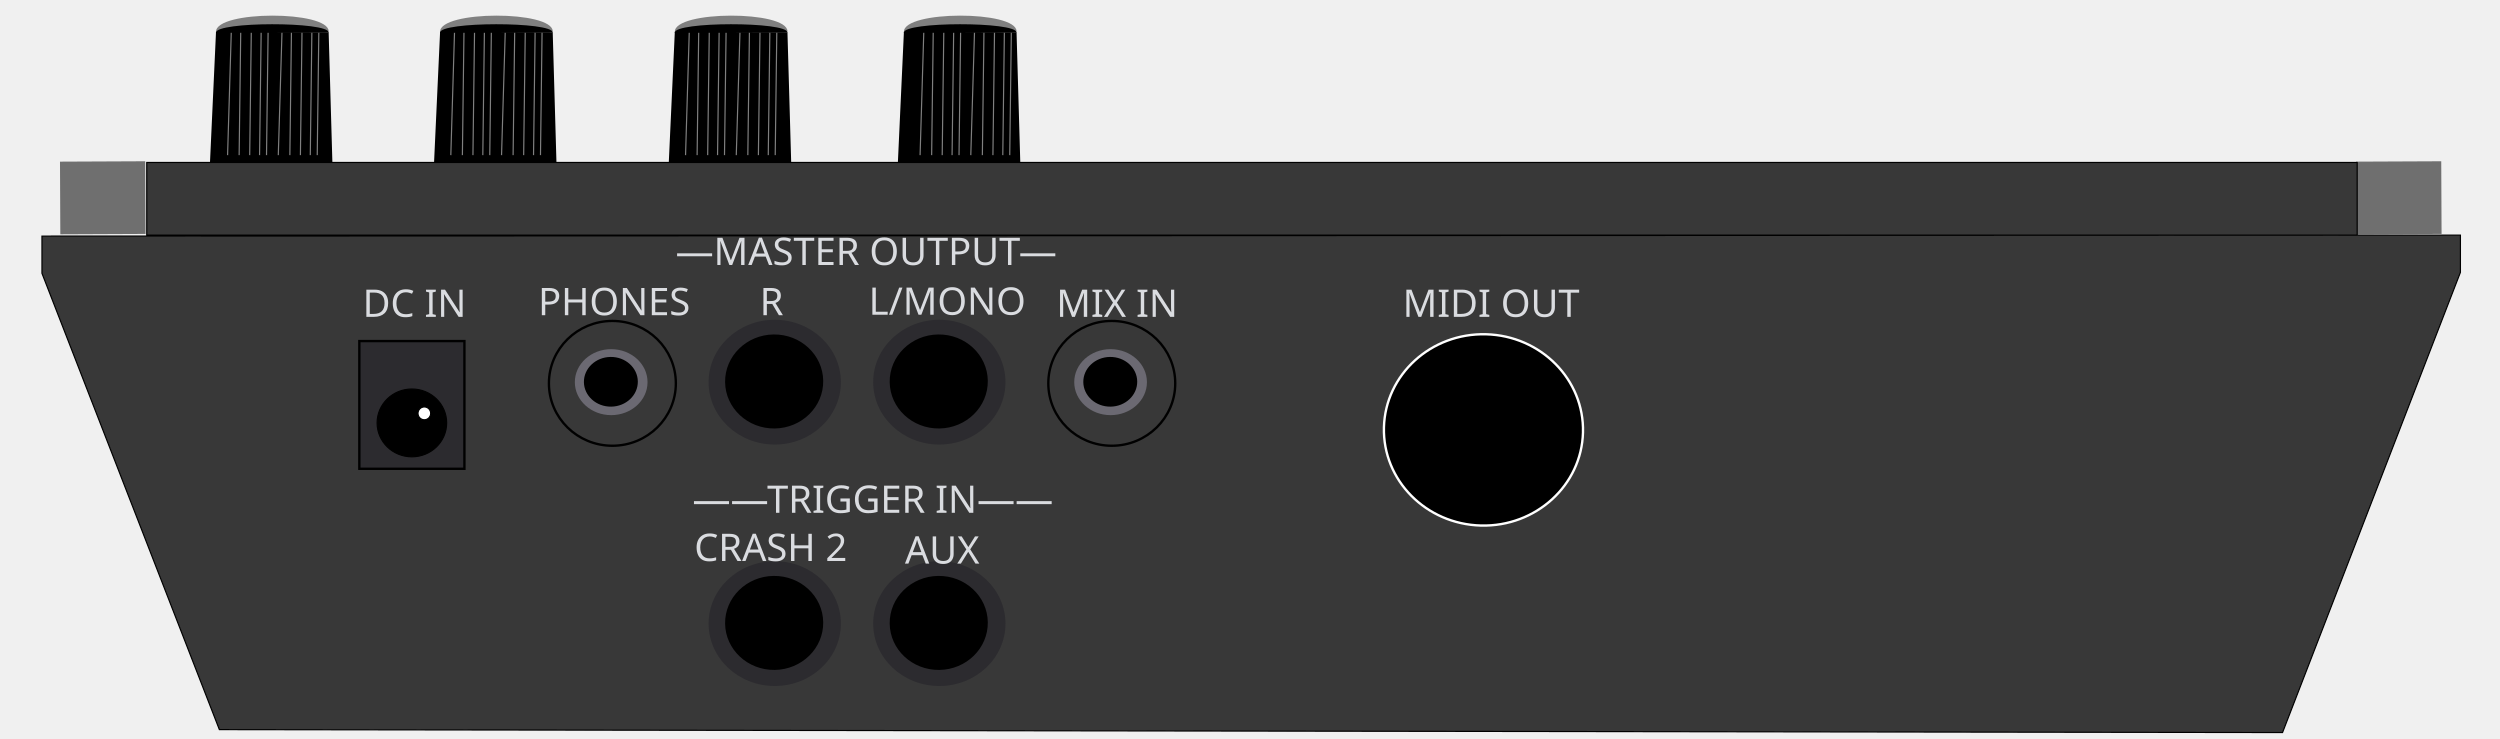
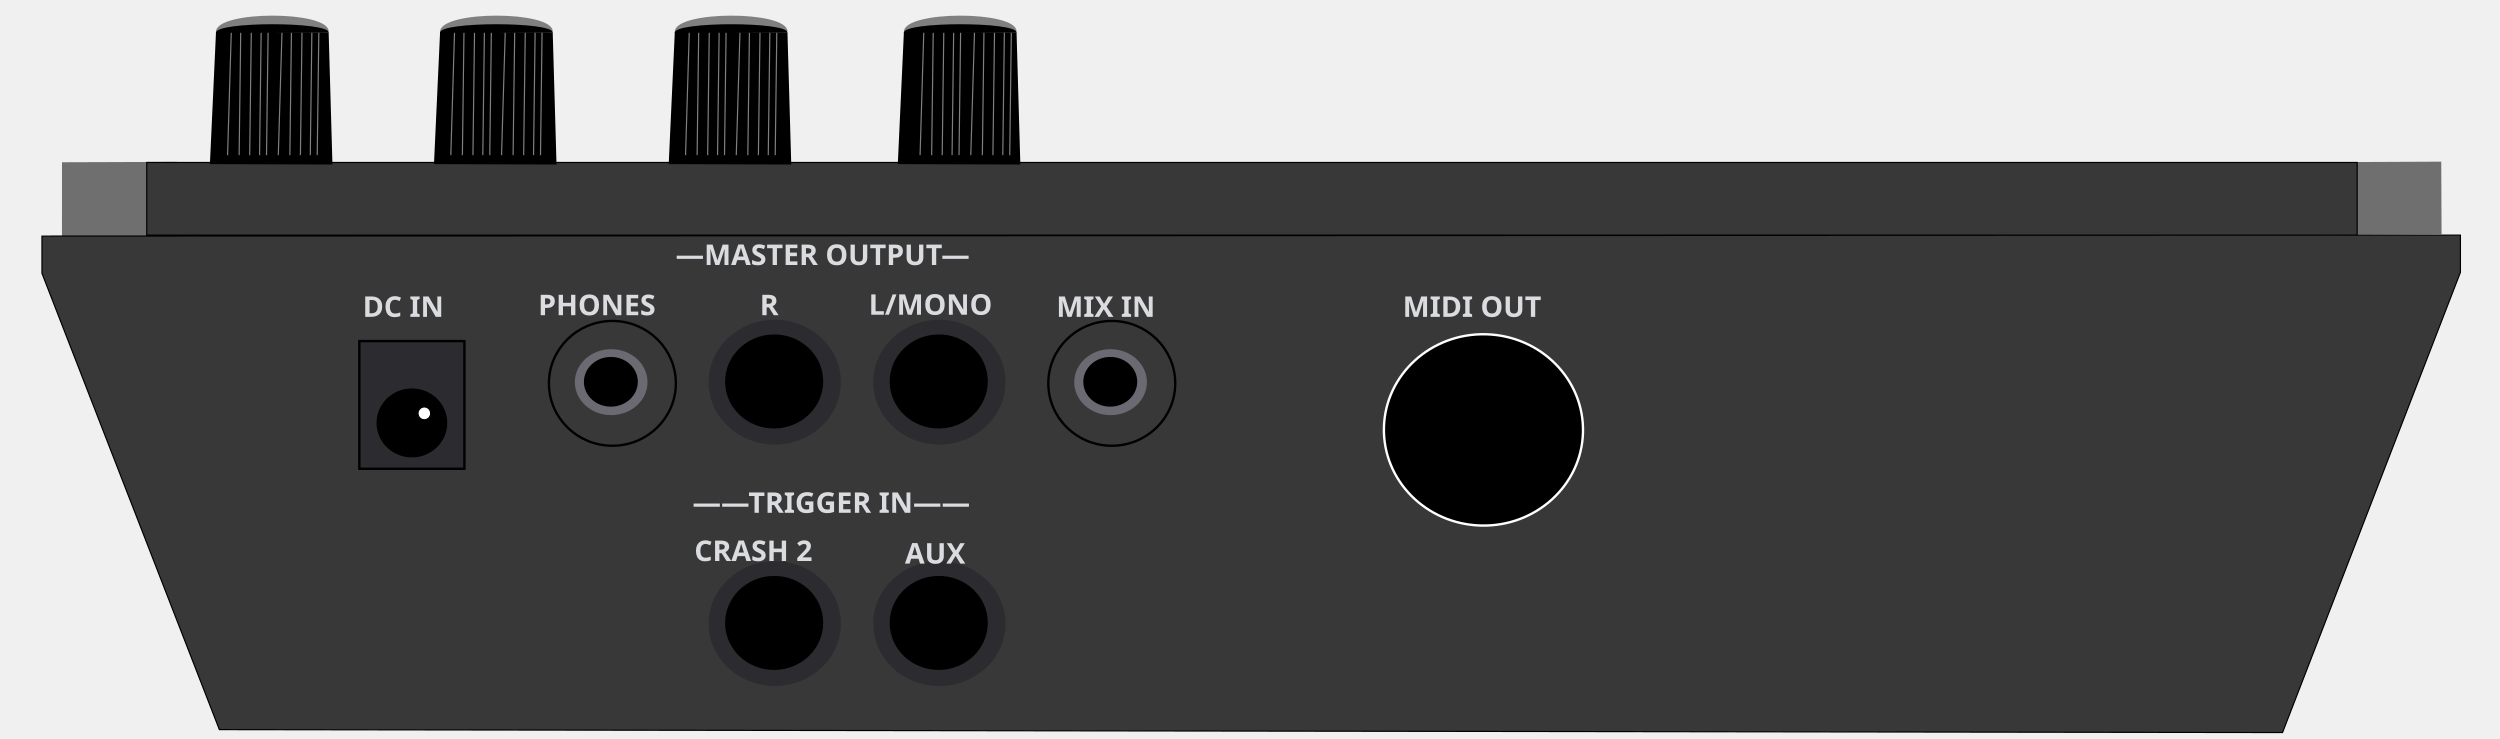
- <svg xmlns="http://www.w3.org/2000/svg" version="1.1" x="0" y="0" width="1050" height="310" viewBox="0, 0, 1050, 310">
-   <g id="Body">
-     <g id="Knob_1">
-       <path d="M90.727,13.347 L88.161,68.93 L139.627,69.096 L138.031,13.544 L90.727,13.347 z" fill="#000000" />
-       <path d="M90.727,13.347 C90.597,4.336 137.916,4.336 138.046,13.149" fill="#808080" />
-       <path d="M90.684,13.74 C90.553,9.002 137.916,9.002 138.046,13.636" fill="#000000" />
-       <g>
-         <path d="M118.427,13.782 L116.882,65.167" fill-opacity="0" stroke="#808080" stroke-width="0.5" />
-         <path d="M122.401,13.782 L121.739,65.167" fill-opacity="0" stroke="#808080" stroke-width="0.5" />
-         <path d="M130.981,13.782 L130.319,65.167" fill-opacity="0" stroke="#808080" stroke-width="0.5" />
-         <path d="M133.9,13.782 L133.238,65.167" fill-opacity="0" stroke="#808080" stroke-width="0.5" />
-         <path d="M126.835,13.782 L126.173,65.167" fill-opacity="0" stroke="#808080" stroke-width="0.5" id="Shape" />
-         <path d="M97.127,13.782 L95.581,65.167" fill-opacity="0" stroke="#808080" stroke-width="0.5" />
-         <path d="M101.1,13.782 L100.438,65.167" fill-opacity="0" stroke="#808080" stroke-width="0.5" />
-         <path d="M109.68,13.782 L109.018,65.167" fill-opacity="0" stroke="#808080" stroke-width="0.5" />
-         <path d="M112.599,13.782 L111.937,65.167" fill-opacity="0" stroke="#808080" stroke-width="0.5" />
-         <path d="M105.535,13.782 L104.872,65.167" fill-opacity="0" stroke="#808080" stroke-width="0.5" />
+ <svg xmlns="http://www.w3.org/2000/svg" version="1.1" x="0" y="0" width="1050" height="310" viewBox="0, 0, 1050, 310" id="svg86">
+   <defs id="defs86" />
+   <g id="Body" style="display:inline">
+     <path d="m 26.036,68.146 48.273,-0.167 -0.011,31.468 -48.273,0.167 z" fill="#6f6f6f" id="path52" style="stroke-width:1.179" />
+     <path d="m 989.521,68.055 35.802,-0.162 0.138,30.521 -35.802,0.162 z" fill="#6f6f6f" id="path53" />
+     <g id="g55" style="display:inline">
+       <path d="m 1033.377,98.75 v 15.628 L 958.663,307.671 92.136,306.437 17.624,114.789 V 99.161 Z M 990.014,68.228 H 61.635 V 98.75 h 928.379 z" fill="#383838" id="path54" style="display:inline" />
+       <path d="m 1033.377,98.75 v 15.628 L 958.663,307.671 92.136,306.437 17.624,114.789 V 99.161 Z M 990.014,68.228 H 61.635 V 98.75 h 928.379 z" fill-opacity="0" stroke="#000000" stroke-width="0.5" id="path55" style="display:inline" />
+     </g>
+     <g id="Knob_1" style="display:inline">
+       <path d="m 90.727,13.347 -2.566,55.583 51.466,0.166 -1.596,-55.552 z" fill="#000000" id="path1" />
+       <path d="m 90.727,13.347 c -0.13,-9.011 47.189,-9.011 47.319,-0.198" fill="#808080" id="path2" />
+       <path d="M 90.684,13.74 C 90.553,9.002 137.916,9.002 138.046,13.636" fill="#000000" id="path3" />
+       <g id="g12">
+         <path d="m 118.427,13.782 -1.545,51.385" fill-opacity="0" stroke="#808080" stroke-width="0.5" id="path4" />
+         <path d="m 122.401,13.782 -0.662,51.385" fill-opacity="0" stroke="#808080" stroke-width="0.5" id="path5" />
+         <path d="m 130.981,13.782 -0.662,51.385" fill-opacity="0" stroke="#808080" stroke-width="0.5" id="path6" />
+         <path d="m 133.9,13.782 -0.662,51.385" fill-opacity="0" stroke="#808080" stroke-width="0.5" id="path7" />
+         <path d="m 126.835,13.782 -0.662,51.385" fill-opacity="0" stroke="#808080" stroke-width="0.5" id="Shape" />
+         <path d="M 97.127,13.782 95.581,65.167" fill-opacity="0" stroke="#808080" stroke-width="0.5" id="path8" />
+         <path d="m 101.1,13.782 -0.662,51.385" fill-opacity="0" stroke="#808080" stroke-width="0.5" id="path9" />
+         <path d="m 109.68,13.782 -0.662,51.385" fill-opacity="0" stroke="#808080" stroke-width="0.5" id="path10" />
+         <path d="m 112.599,13.782 -0.662,51.385" fill-opacity="0" stroke="#808080" stroke-width="0.5" id="path11" />
+         <path d="m 105.535,13.782 -0.663,51.385" fill-opacity="0" stroke="#808080" stroke-width="0.5" id="path12" />
      </g>
    </g>
-     <g id="Knob_2">
-       <path d="M184.838,13.347 L182.272,68.93 L233.737,69.096 L232.141,13.544 L184.838,13.347 z" fill="#000000" />
-       <path d="M184.838,13.347 C184.707,4.336 232.026,4.336 232.157,13.149" fill="#808080" />
-       <path d="M184.795,13.74 C184.664,9.002 232.026,9.002 232.157,13.636" fill="#000000" />
-       <g>
-         <path d="M212.191,13.782 L210.646,65.167" fill-opacity="0" stroke="#808080" stroke-width="0.5" />
-         <path d="M216.165,13.782 L215.503,65.167" fill-opacity="0" stroke="#808080" stroke-width="0.5" />
-         <path d="M224.745,13.782 L224.083,65.167" fill-opacity="0" stroke="#808080" stroke-width="0.5" />
-         <path d="M227.664,13.782 L227.002,65.167" fill-opacity="0" stroke="#808080" stroke-width="0.5" />
-         <path d="M220.599,13.782 L219.937,65.167" fill-opacity="0" stroke="#808080" stroke-width="0.5" />
-         <path d="M190.89,13.782 L189.345,65.167" fill-opacity="0" stroke="#808080" stroke-width="0.5" />
-         <path d="M194.864,13.782 L194.202,65.167" fill-opacity="0" stroke="#808080" stroke-width="0.5" />
-         <path d="M203.444,13.782 L202.782,65.167" fill-opacity="0" stroke="#808080" stroke-width="0.5" id="Shape" />
-         <path d="M206.363,13.782 L205.701,65.167" fill-opacity="0" stroke="#808080" stroke-width="0.5" id="Shape" />
-         <path d="M199.298,13.782 L198.636,65.167" fill-opacity="0" stroke="#808080" stroke-width="0.5" />
+     <g id="Knob_2" style="display:inline">
+       <path d="m 184.838,13.347 -2.566,55.583 51.465,0.166 -1.596,-55.552 z" fill="#000000" id="path13" />
+       <path d="m 184.838,13.347 c -0.131,-9.011 47.188,-9.011 47.319,-0.198" fill="#808080" id="path14" />
+       <path d="m 184.795,13.74 c -0.131,-4.738 47.231,-4.738 47.362,-0.104" fill="#000000" id="path15" />
+       <g id="g25">
+         <path d="m 212.191,13.782 -1.545,51.385" fill-opacity="0" stroke="#808080" stroke-width="0.5" id="path16" />
+         <path d="m 216.165,13.782 -0.662,51.385" fill-opacity="0" stroke="#808080" stroke-width="0.5" id="path17" />
+         <path d="m 224.745,13.782 -0.662,51.385" fill-opacity="0" stroke="#808080" stroke-width="0.5" id="path18" />
+         <path d="m 227.664,13.782 -0.662,51.385" fill-opacity="0" stroke="#808080" stroke-width="0.5" id="path19" />
+         <path d="m 220.599,13.782 -0.662,51.385" fill-opacity="0" stroke="#808080" stroke-width="0.5" id="path20" />
+         <path d="m 190.89,13.782 -1.545,51.385" fill-opacity="0" stroke="#808080" stroke-width="0.5" id="path21" />
+         <path d="m 194.864,13.782 -0.662,51.385" fill-opacity="0" stroke="#808080" stroke-width="0.5" id="path22" />
+         <path d="m 203.444,13.782 -0.662,51.385" fill-opacity="0" stroke="#808080" stroke-width="0.5" id="path23" />
+         <path d="m 206.363,13.782 -0.662,51.385" fill-opacity="0" stroke="#808080" stroke-width="0.5" id="path24" />
+         <path d="m 199.298,13.782 -0.662,51.385" fill-opacity="0" stroke="#808080" stroke-width="0.5" id="path25" />
      </g>
    </g>
-     <g id="Knob_3">
-       <path d="M283.425,13.347 L280.859,68.93 L332.325,69.096 L330.728,13.544 L283.425,13.347 z" fill="#000000" />
-       <path d="M283.425,13.347 C283.295,4.336 330.614,4.336 330.744,13.149" fill="#808080" />
-       <path d="M283.382,13.74 C283.251,9.002 330.613,9.002 330.744,13.636" fill="#000000" />
-       <g>
-         <path d="M310.779,13.782 L309.233,65.167" fill-opacity="0" stroke="#808080" stroke-width="0.5" />
-         <path d="M314.752,13.782 L314.09,65.167" fill-opacity="0" stroke="#808080" stroke-width="0.5" />
-         <path d="M323.333,13.782 L322.67,65.167" fill-opacity="0" stroke="#808080" stroke-width="0.5" />
-         <path d="M326.251,13.782 L325.589,65.167" fill-opacity="0" stroke="#808080" stroke-width="0.5" />
-         <path d="M319.187,13.782 L318.524,65.167" fill-opacity="0" stroke="#808080" stroke-width="0.5" />
-         <path d="M297.886,13.782 L297.224,65.167" fill-opacity="0" stroke="#808080" stroke-width="0.5" />
-         <path d="M304.95,13.782 L304.288,65.167" fill-opacity="0" stroke="#808080" stroke-width="0.5" />
-         <path d="M302.032,13.782 L301.369,65.167" fill-opacity="0" stroke="#808080" stroke-width="0.5" />
-         <path d="M293.452,13.782 L292.789,65.167" fill-opacity="0" stroke="#808080" stroke-width="0.5" />
-         <path d="M289.478,13.782 L287.932,65.167" fill-opacity="0" stroke="#808080" stroke-width="0.5" />
+     <g id="Knob_3" style="display:inline">
+       <path d="m 283.425,13.347 -2.566,55.583 51.466,0.166 -1.597,-55.552 z" fill="#000000" id="path26" />
+       <path d="m 283.425,13.347 c -0.13,-9.011 47.189,-9.011 47.319,-0.198" fill="#808080" id="path27" />
+       <path d="m 283.382,13.74 c -0.131,-4.738 47.231,-4.738 47.362,-0.104" fill="#000000" id="path28" />
+       <g id="g38">
+         <path d="m 310.779,13.782 -1.546,51.385" fill-opacity="0" stroke="#808080" stroke-width="0.5" id="path29" />
+         <path d="M 314.752,13.782 314.09,65.167" fill-opacity="0" stroke="#808080" stroke-width="0.5" id="path30" />
+         <path d="M 323.333,13.782 322.67,65.167" fill-opacity="0" stroke="#808080" stroke-width="0.5" id="path31" />
+         <path d="m 326.251,13.782 -0.662,51.385" fill-opacity="0" stroke="#808080" stroke-width="0.5" id="path32" />
+         <path d="m 319.187,13.782 -0.663,51.385" fill-opacity="0" stroke="#808080" stroke-width="0.5" id="path33" />
+         <path d="m 297.886,13.782 -0.662,51.385" fill-opacity="0" stroke="#808080" stroke-width="0.5" id="path34" />
+         <path d="m 304.95,13.782 -0.662,51.385" fill-opacity="0" stroke="#808080" stroke-width="0.5" id="path35" />
+         <path d="m 302.032,13.782 -0.663,51.385" fill-opacity="0" stroke="#808080" stroke-width="0.5" id="path36" />
+         <path d="m 293.452,13.782 -0.663,51.385" fill-opacity="0" stroke="#808080" stroke-width="0.5" id="path37" />
+         <path d="m 289.478,13.782 -1.546,51.385" fill-opacity="0" stroke="#808080" stroke-width="0.5" id="path38" />
      </g>
    </g>
-     <g id="Knob_4">
-       <path d="M379.644,13.347 L377.078,68.93 L428.544,69.096 L426.947,13.544 L379.644,13.347 z" fill="#000000" />
-       <path d="M379.644,13.347 C379.514,4.336 426.833,4.336 426.963,13.149" fill="#808080" />
-       <path d="M379.601,13.74 C379.47,9.002 426.833,9.002 426.963,13.636" fill="#000000" />
-       <g>
-         <path d="M409.28,13.782 L407.735,65.167" fill-opacity="0" stroke="#808080" stroke-width="0.5" />
-         <path d="M413.254,13.782 L412.591,65.167" fill-opacity="0" stroke="#808080" stroke-width="0.5" />
-         <path d="M421.834,13.782 L421.172,65.167" fill-opacity="0" stroke="#808080" stroke-width="0.5" />
-         <path d="M424.753,13.782 L424.09,65.167" fill-opacity="0" stroke="#808080" stroke-width="0.5" />
-         <path d="M417.688,13.782 L417.026,65.167" fill-opacity="0" stroke="#808080" stroke-width="0.5" />
-         <path d="M387.979,13.782 L386.434,65.167" fill-opacity="0" stroke="#808080" stroke-width="0.5" />
-         <path d="M391.953,13.782 L391.291,65.167" fill-opacity="0" stroke="#808080" stroke-width="0.5" />
-         <path d="M400.533,13.782 L399.871,65.167" fill-opacity="0" stroke="#808080" stroke-width="0.5" />
-         <path d="M403.452,13.782 L402.789,65.167" fill-opacity="0" stroke="#808080" stroke-width="0.5" />
-         <path d="M396.387,13.782 L395.725,65.167" fill-opacity="0" stroke="#808080" stroke-width="0.5" />
+     <g id="Knob_4" style="display:inline">
+       <path d="m 379.644,13.347 -2.566,55.583 51.466,0.166 -1.597,-55.552 z" fill="#000000" id="path39" />
+       <path d="m 379.644,13.347 c -0.13,-9.011 47.189,-9.011 47.319,-0.198" fill="#808080" id="path40" />
+       <path d="M 379.601,13.74 C 379.47,9.002 426.833,9.002 426.963,13.636" fill="#000000" id="path41" />
+       <g id="g51">
+         <path d="m 409.28,13.782 -1.545,51.385" fill-opacity="0" stroke="#808080" stroke-width="0.5" id="path42" />
+         <path d="m 413.254,13.782 -0.663,51.385" fill-opacity="0" stroke="#808080" stroke-width="0.5" id="path43" />
+         <path d="m 421.834,13.782 -0.662,51.385" fill-opacity="0" stroke="#808080" stroke-width="0.5" id="path44" />
+         <path d="M 424.753,13.782 424.09,65.167" fill-opacity="0" stroke="#808080" stroke-width="0.5" id="path45" />
+         <path d="m 417.688,13.782 -0.662,51.385" fill-opacity="0" stroke="#808080" stroke-width="0.5" id="path46" />
+         <path d="m 387.979,13.782 -1.545,51.385" fill-opacity="0" stroke="#808080" stroke-width="0.5" id="path47" />
+         <path d="m 391.953,13.782 -0.662,51.385" fill-opacity="0" stroke="#808080" stroke-width="0.5" id="path48" />
+         <path d="m 400.533,13.782 -0.662,51.385" fill-opacity="0" stroke="#808080" stroke-width="0.5" id="path49" />
+         <path d="m 403.452,13.782 -0.663,51.385" fill-opacity="0" stroke="#808080" stroke-width="0.5" id="path50" />
+         <path d="m 396.387,13.782 -0.662,51.385" fill-opacity="0" stroke="#808080" stroke-width="0.5" id="path51" />
      </g>
    </g>
-     <g id="Body">
-       <path d="M25.195,67.891 L60.997,67.729 L61.135,98.25 L25.333,98.412 z" fill="#6F6F6F" />
-       <path d="M989.521,67.89 L1025.323,67.728 L1025.461,98.249 L989.659,98.411 z" fill="#6F6F6F" id="Shape" />
-       <g id="Shape">
-         <path d="M1033.377,98.75 L1033.377,114.378 L958.663,307.671 L92.136,306.437 L17.624,114.789 L17.624,99.161 L1033.377,98.75 z M990.014,68.228 L61.635,68.228 L61.635,98.75 L990.014,98.75 L990.014,68.228 z" fill="#383838" />
-         <path d="M1033.377,98.75 L1033.377,114.378 L958.663,307.671 L92.136,306.437 L17.624,114.789 L17.624,99.161 L1033.377,98.75 z M990.014,68.228 L61.635,68.228 L61.635,98.75 L990.014,98.75 L990.014,68.228 z" fill-opacity="0" stroke="#000000" stroke-width="0.5" />
-       </g>
-     </g>
+   </g>
+   <g id="g77" style="display:inline">
    <g id="Midi">
      <g id="Out">
-         <path d="M622.008,220.73 C598.922,220.147 580.675,201.69 581.252,179.506 C581.83,157.321 601.013,139.81 624.099,140.393 C647.185,140.976 665.432,159.433 664.855,181.617 C664.278,203.801 645.094,221.313 622.008,220.73 z" fill="#000000" />
-         <path d="M622.008,220.73 C598.922,220.147 580.675,201.69 581.252,179.506 C581.83,157.321 601.013,139.81 624.099,140.393 C647.185,140.976 665.432,159.433 664.855,181.617 C664.278,203.801 645.094,221.313 622.008,220.73 z" fill-opacity="0" stroke="#FFFFFF" stroke-width="1" />
+         <path d="m 622.008,220.73 c -23.086,-0.583 -41.333,-19.04 -40.756,-41.224 0.578,-22.185 19.761,-39.696 42.847,-39.113 23.086,0.583 41.333,19.04 40.756,41.224 -0.577,22.184 -19.761,39.696 -42.847,39.113 z" fill="#000000" id="path56" />
+         <path d="m 622.008,220.73 c -23.086,-0.583 -41.333,-19.04 -40.756,-41.224 0.578,-22.185 19.761,-39.696 42.847,-39.113 23.086,0.583 41.333,19.04 40.756,41.224 -0.577,22.184 -19.761,39.696 -42.847,39.113 z" fill-opacity="0" stroke="#ffffff" stroke-width="1" id="path57" />
      </g>
    </g>
    <g id="Master_Out">
      <g id="R">
-         <path d="M325.39,186.713 C310.046,186.713 297.607,174.979 297.607,160.505 C297.607,146.03 310.046,134.297 325.39,134.297 C340.735,134.297 353.174,146.03 353.174,160.505 C353.174,174.979 340.735,186.713 325.39,186.713 z" fill="#2C2B2F" />
-         <path d="M325.395,179.961 C314.016,180.116 304.679,171.404 304.541,160.5 C304.403,149.597 313.515,140.631 324.895,140.476 C336.274,140.32 345.611,149.033 345.749,159.936 C345.887,170.84 336.774,179.805 325.395,179.961 z" fill="#000000" />
+         <path d="m 325.39,186.713 c -15.344,0 -27.783,-11.734 -27.783,-26.208 0,-14.475 12.439,-26.208 27.783,-26.208 15.345,0 27.784,11.733 27.784,26.208 0,14.474 -12.439,26.208 -27.784,26.208 z" fill="#2c2b2f" id="path58" />
+         <path d="m 325.395,179.961 c -11.379,0.155 -20.716,-8.557 -20.854,-19.461 -0.138,-10.903 8.974,-19.869 20.354,-20.024 11.379,-0.156 20.716,8.557 20.854,19.46 0.138,10.904 -8.975,19.869 -20.354,20.025 z" fill="#000000" id="path59" />
      </g>
      <g id="L/Mono">
-         <path d="M394.517,186.713 C379.173,186.713 366.734,174.979 366.734,160.505 C366.734,146.03 379.173,134.297 394.517,134.297 C409.862,134.297 422.301,146.03 422.301,160.505 C422.301,174.979 409.862,186.713 394.517,186.713 z" fill="#2C2B2F" />
-         <path d="M394.522,179.961 C383.143,180.116 373.806,171.404 373.668,160.5 C373.53,149.597 382.643,140.631 394.022,140.476 C405.401,140.32 414.738,149.033 414.876,159.936 C415.015,170.84 405.902,179.805 394.522,179.961 z" fill="#000000" />
+         <path d="m 394.517,186.713 c -15.344,0 -27.783,-11.734 -27.783,-26.208 0,-14.475 12.439,-26.208 27.783,-26.208 15.345,0 27.784,11.733 27.784,26.208 0,14.474 -12.439,26.208 -27.784,26.208 z" fill="#2c2b2f" id="path60" />
+         <path d="m 394.522,179.961 c -11.379,0.155 -20.716,-8.557 -20.854,-19.461 -0.138,-10.903 8.975,-19.869 20.354,-20.024 11.379,-0.156 20.716,8.557 20.854,19.46 0.139,10.904 -8.974,19.869 -20.354,20.025 z" fill="#000000" id="path61" />
      </g>
    </g>
    <g id="Mix_In">
-       <path d="M466.445,174.36 C458.013,174.36 451.178,168.157 451.178,160.505 C451.178,152.852 458.013,146.649 466.445,146.649 C474.877,146.649 481.712,152.852 481.712,160.505 C481.712,168.157 474.877,174.36 466.445,174.36 z" fill="#6B6972" />
-       <path d="M466.448,170.791 C460.195,170.873 455.064,166.267 454.988,160.502 C454.912,154.738 459.92,149.998 466.173,149.916 C472.426,149.833 477.556,154.44 477.632,160.204 C477.708,165.968 472.701,170.708 466.448,170.791 z" fill="#000000" id="Shape" />
-       <path d="M466.945,187.213 C452.223,187.213 440.289,175.479 440.289,161.005 C440.289,146.53 452.223,134.797 466.945,134.797 C481.667,134.797 493.601,146.53 493.601,161.005 C493.601,175.479 481.667,187.213 466.945,187.213 z" fill-opacity="0" stroke="#000000" stroke-width="1" />
+       <path d="m 466.445,174.36 c -8.432,0 -15.267,-6.203 -15.267,-13.855 0,-7.653 6.835,-13.856 15.267,-13.856 8.432,0 15.267,6.203 15.267,13.856 0,7.652 -6.835,13.855 -15.267,13.855 z" fill="#6b6972" id="path62" />
+       <path d="m 466.448,170.791 c -6.253,0.082 -11.384,-4.524 -11.46,-10.289 -0.076,-5.764 4.932,-10.504 11.185,-10.586 6.253,-0.083 11.383,4.524 11.459,10.288 0.076,5.764 -4.931,10.504 -11.184,10.587 z" fill="#000000" id="path63" />
+       <path d="m 466.945,187.213 c -14.722,0 -26.656,-11.734 -26.656,-26.208 0,-14.475 11.934,-26.208 26.656,-26.208 14.722,0 26.656,11.733 26.656,26.208 0,14.474 -11.934,26.208 -26.656,26.208 z" fill-opacity="0" stroke="#000000" stroke-width="1" id="path64" />
    </g>
    <g id="DC">
      <g id="DC_IN">
-         <path d="M150.925,143.25 L195.058,143.25 L195.058,196.889 L150.925,196.889 z" fill="#2C2B2F" />
-         <path d="M150.925,143.25 L195.058,143.25 L195.058,196.889 L150.925,196.889 z" fill-opacity="0" stroke="#000000" stroke-width="1" />
+         <path d="m 150.925,143.25 h 44.133 v 53.639 h -44.133 z" fill="#2c2b2f" id="path65" />
+         <path d="m 150.925,143.25 h 44.133 v 53.639 h -44.133 z" fill-opacity="0" stroke="#000000" stroke-width="1" id="path66" />
      </g>
-       <g>
-         <path d="M172.991,191.857 C164.926,191.857 158.388,185.484 158.388,177.623 C158.388,169.762 164.926,163.389 172.991,163.389 C181.057,163.389 187.595,169.762 187.595,177.623 C187.595,185.484 181.057,191.857 172.991,191.857 z" fill="#000000" />
-         <path d="M172.991,191.857 C164.926,191.857 158.388,185.484 158.388,177.623 C158.388,169.762 164.926,163.389 172.991,163.389 C181.057,163.389 187.595,169.762 187.595,177.623 C187.595,185.484 181.057,191.857 172.991,191.857 z" fill-opacity="0" stroke="#000000" stroke-width="0.5" />
+       <g id="g68">
+         <path d="m 172.991,191.857 c -8.065,0 -14.603,-6.373 -14.603,-14.234 0,-7.861 6.538,-14.234 14.603,-14.234 8.066,0 14.604,6.373 14.604,14.234 0,7.861 -6.538,14.234 -14.604,14.234 z" fill="#000000" id="path67" />
+         <path d="m 172.991,191.857 c -8.065,0 -14.603,-6.373 -14.603,-14.234 0,-7.861 6.538,-14.234 14.603,-14.234 8.066,0 14.604,6.373 14.604,14.234 0,7.861 -6.538,14.234 -14.604,14.234 z" fill-opacity="0" stroke="#000000" stroke-width="0.5" id="path68" />
      </g>
-       <g>
-         <path d="M178.221,176.311 C176.747,176.311 175.552,175.102 175.552,173.609 C175.552,172.117 176.747,170.908 178.221,170.908 C179.694,170.908 180.889,172.117 180.889,173.609 C180.889,175.102 179.694,176.311 178.221,176.311 z" fill="#FFFFFF" />
-         <path d="M178.221,176.311 C176.747,176.311 175.552,175.102 175.552,173.609 C175.552,172.117 176.747,170.908 178.221,170.908 C179.694,170.908 180.889,172.117 180.889,173.609 C180.889,175.102 179.694,176.311 178.221,176.311 z" fill-opacity="0" stroke="#000000" stroke-width="0.5" />
+       <g id="g70">
+         <path d="m 178.221,176.311 c -1.474,0 -2.669,-1.209 -2.669,-2.702 0,-1.492 1.195,-2.701 2.669,-2.701 1.473,0 2.668,1.209 2.668,2.701 0,1.493 -1.195,2.702 -2.668,2.702 z" fill="#ffffff" id="path69" />
+         <path d="m 178.221,176.311 c -1.474,0 -2.669,-1.209 -2.669,-2.702 0,-1.492 1.195,-2.701 2.669,-2.701 1.473,0 2.668,1.209 2.668,2.701 0,1.493 -1.195,2.702 -2.668,2.702 z" fill-opacity="0" stroke="#000000" stroke-width="0.5" id="path70" />
      </g>
    </g>
    <g id="Trigger_In">
      <g id="Crash_2">
-         <path d="M325.39,288.123 C310.046,288.123 297.607,276.389 297.607,261.915 C297.607,247.441 310.046,235.707 325.39,235.707 C340.735,235.707 353.174,247.441 353.174,261.915 C353.174,276.389 340.735,288.123 325.39,288.123 z" fill="#2C2B2F" />
-         <path d="M325.395,281.371 C314.016,281.527 304.679,272.814 304.541,261.911 C304.403,251.007 313.515,242.042 324.895,241.886 C336.274,241.73 345.611,250.443 345.749,261.346 C345.887,272.25 336.774,281.215 325.395,281.371 z" fill="#000000" />
+         <path d="m 325.39,288.123 c -15.344,0 -27.783,-11.734 -27.783,-26.208 0,-14.474 12.439,-26.208 27.783,-26.208 15.345,0 27.784,11.734 27.784,26.208 0,14.474 -12.439,26.208 -27.784,26.208 z" fill="#2c2b2f" id="path71" />
+         <path d="m 325.395,281.371 c -11.379,0.156 -20.716,-8.557 -20.854,-19.46 -0.138,-10.904 8.974,-19.869 20.354,-20.025 11.379,-0.156 20.716,8.557 20.854,19.46 0.138,10.904 -8.975,19.869 -20.354,20.025 z" fill="#000000" id="path72" />
      </g>
      <g id="Aux">
-         <path d="M394.517,288.123 C379.173,288.123 366.734,276.389 366.734,261.915 C366.734,247.441 379.173,235.707 394.517,235.707 C409.862,235.707 422.301,247.441 422.301,261.915 C422.301,276.389 409.862,288.123 394.517,288.123 z" fill="#2C2B2F" />
-         <path d="M394.522,281.371 C383.143,281.527 373.806,272.814 373.668,261.911 C373.53,251.007 382.643,242.042 394.022,241.886 C405.401,241.73 414.738,250.443 414.876,261.346 C415.015,272.25 405.902,281.215 394.522,281.371 z" fill="#000000" />
+         <path d="m 394.517,288.123 c -15.344,0 -27.783,-11.734 -27.783,-26.208 0,-14.474 12.439,-26.208 27.783,-26.208 15.345,0 27.784,11.734 27.784,26.208 0,14.474 -12.439,26.208 -27.784,26.208 z" fill="#2c2b2f" id="path73" />
+         <path d="m 394.522,281.371 c -11.379,0.156 -20.716,-8.557 -20.854,-19.46 -0.138,-10.904 8.975,-19.869 20.354,-20.025 11.379,-0.156 20.716,8.557 20.854,19.46 0.139,10.904 -8.974,19.869 -20.354,20.025 z" fill="#000000" id="path74" />
      </g>
    </g>
    <g id="Phones">
-       <path d="M257.2,187.213 C242.478,187.213 230.544,175.479 230.544,161.005 C230.544,146.53 242.478,134.797 257.2,134.797 C271.922,134.797 283.856,146.53 283.856,161.005 C283.856,175.479 271.922,187.213 257.2,187.213 z" fill-opacity="0" stroke="#000000" stroke-width="1" />
-       <path d="M256.7,174.36 C248.268,174.36 241.433,168.157 241.433,160.505 C241.433,152.852 248.268,146.649 256.7,146.649 C265.132,146.649 271.967,152.852 271.967,160.505 C271.967,168.157 265.132,174.36 256.7,174.36 z" fill="#6B6972" />
-       <path d="M256.703,170.791 C250.45,170.873 245.319,166.267 245.243,160.502 C245.167,154.738 250.175,149.998 256.428,149.916 C262.681,149.833 267.811,154.44 267.887,160.204 C267.963,165.968 262.956,170.708 256.703,170.791 z" fill="#000000" />
+       <path d="m 257.2,187.213 c -14.722,0 -26.656,-11.734 -26.656,-26.208 0,-14.475 11.934,-26.208 26.656,-26.208 14.722,0 26.656,11.733 26.656,26.208 0,14.474 -11.934,26.208 -26.656,26.208 z" fill-opacity="0" stroke="#000000" stroke-width="1" id="path75" />
+       <path d="m 256.7,174.36 c -8.432,0 -15.267,-6.203 -15.267,-13.855 0,-7.653 6.835,-13.856 15.267,-13.856 8.432,0 15.267,6.203 15.267,13.856 0,7.652 -6.835,13.855 -15.267,13.855 z" fill="#6b6972" id="path76" />
+       <path d="m 256.703,170.791 c -6.253,0.082 -11.384,-4.524 -11.46,-10.289 -0.076,-5.764 4.932,-10.504 11.185,-10.586 6.253,-0.083 11.383,4.524 11.459,10.288 0.076,5.764 -4.931,10.504 -11.184,10.587 z" fill="#000000" id="path77" />
    </g>
  </g>
-   <g id="Labels">
-     <g id="MIDI">
-       <text transform="matrix(1, 0, 0, 1, 622.554, 138.149)" id="____MIDI____">
-         <tspan x="-33.418" y="-5.072" font-family="GranthaSangamMN-Bold" font-size="16" fill="#DADCE0">MIDI OUT</tspan>
-       </text>
-     </g>
-     <g id="DC_IN">
-       <text transform="matrix(1, 0, 0, 1, 172.491, 130.788)">
-         <tspan x="-20.168" y="2.289" font-family="GranthaSangamMN-Bold" font-size="16" fill="#DADCE0">DC IN</tspan>
-       </text>
-     </g>
-     <text transform="matrix(1, 0, 0, 1, 359.954, 113.297)" id="MASTER_OUTPUT">
-       <tspan x="-76.219" y="-2" font-family="GranthaSangamMN-Bold" font-size="16" fill="#DADCE0">—MASTER OUTPUT—</tspan>
+   <g id="Labels" style="display:inline">
+     <text transform="translate(622.554,138.149)" id="____MIDI____" style="display:inline;-inkscape-font-specification:'GranthaSangamMN-Bold, Bold';font-family:GranthaSangamMN-Bold;font-weight:bold;font-style:normal;font-stretch:normal;font-variant:normal;font-size:12px;font-variant-ligatures:normal;font-variant-caps:normal;font-variant-numeric:normal;font-variant-east-asian:normal">
+       <tspan x="-33.418" y="-5.072" font-family="GranthaSangamMN-Bold" font-size="16px" fill="#dadce0" id="tspan77" style="-inkscape-font-specification:'GranthaSangamMN-Bold, Bold';font-family:GranthaSangamMN-Bold;font-weight:bold;font-style:normal;font-stretch:normal;font-variant:normal;font-size:12px;font-variant-ligatures:normal;font-variant-caps:normal;font-variant-numeric:normal;font-variant-east-asian:normal">MIDI OUT</tspan>
    </text>
-     <text transform="matrix(1, 0, 0, 1, 359.532, 213.889)">
-       <tspan x="-68.707" y="1.5" font-family="GranthaSangamMN-Bold" font-size="16" fill="#DADCE0">——TRIGGER IN——</tspan>
+     <text transform="translate(172.491,130.788)" id="text78" style="display:inline;-inkscape-font-specification:'GranthaSangamMN-Bold, Bold';font-family:GranthaSangamMN-Bold;font-weight:bold;font-style:normal;font-stretch:normal;font-variant:normal;font-size:12px;font-variant-ligatures:normal;font-variant-caps:normal;font-variant-numeric:normal;font-variant-east-asian:normal">
+       <tspan x="-20.168" y="2.289" font-family="GranthaSangamMN-Bold" font-size="16px" fill="#dadce0" id="tspan78" style="-inkscape-font-specification:'GranthaSangamMN-Bold, Bold';font-family:GranthaSangamMN-Bold;font-weight:bold;font-style:normal;font-stretch:normal;font-variant:normal;font-size:12px;font-variant-ligatures:normal;font-variant-caps:normal;font-variant-numeric:normal;font-variant-east-asian:normal">DC IN</tspan>
    </text>
-     <text transform="matrix(1, 0, 0, 1, 324.184, 234.624)" id="Crash_2">
-       <tspan x="-32.582" y="1" font-family="GranthaSangamMN-Bold" font-size="16" fill="#DADCE0">CRASH 2</tspan>
+     <text transform="translate(359.954,113.297)" id="MASTER_OUTPUT" style="-inkscape-font-specification:'sans-serif, Bold';font-family:sans-serif;font-weight:bold;font-style:normal;font-stretch:normal;font-variant:normal;font-size:12px;font-variant-ligatures:normal;font-variant-caps:normal;font-variant-numeric:normal;font-variant-east-asian:normal">
+       <tspan x="-76.219" y="-2" font-family="GranthaSangamMN-Bold" font-size="16px" fill="#dadce0" id="tspan79" style="-inkscape-font-specification:'sans-serif, Bold';font-family:sans-serif;font-weight:bold;font-style:normal;font-stretch:normal;font-variant:normal;font-size:12px;font-variant-ligatures:normal;font-variant-caps:normal;font-variant-numeric:normal;font-variant-east-asian:normal">—MASTER OUTPUT—</tspan>
    </text>
-     <text transform="matrix(1, 0, 0, 1, 395.731, 234.624)" id="Aux">
-       <tspan x="-15.656" y="2.087" font-family="GranthaSangamMN-Bold" font-size="16" fill="#DADCE0">AUX</tspan>
+     <text transform="translate(359.532,213.889)" id="text80" style="-inkscape-font-specification:'sans-serif, Bold';font-family:sans-serif;font-weight:bold;font-style:normal;font-stretch:normal;font-variant:normal;font-size:12px;font-variant-ligatures:normal;font-variant-caps:normal;font-variant-numeric:normal;font-variant-east-asian:normal">
+       <tspan x="-68.707" y="1.5" font-family="GranthaSangamMN-Bold" font-size="16px" fill="#dadce0" id="tspan80" style="-inkscape-font-specification:'sans-serif, Bold';font-family:sans-serif;font-weight:bold;font-style:normal;font-stretch:normal;font-variant:normal;font-size:12px;font-variant-ligatures:normal;font-variant-caps:normal;font-variant-numeric:normal;font-variant-east-asian:normal">——TRIGGER IN——</tspan>
    </text>
-     <text transform="matrix(1, 0, 0, 1, 395.731, 130.788)">
-       <tspan x="-30.883" y="1.412" font-family="GranthaSangamMN-Bold" font-size="16" fill="#DADCE0">L/MONO</tspan>
+     <text transform="translate(324.184,234.624)" id="text81" style="-inkscape-font-specification:'sans-serif, Bold';font-family:sans-serif;font-weight:bold;font-style:normal;font-stretch:normal;font-variant:normal;font-size:12px;font-variant-ligatures:normal;font-variant-caps:normal;font-variant-numeric:normal;font-variant-east-asian:normal">
+       <tspan x="-32.582" y="1" font-family="GranthaSangamMN-Bold" font-size="16px" fill="#dadce0" id="tspan81" style="-inkscape-font-specification:'sans-serif, Bold';font-family:sans-serif;font-weight:bold;font-style:normal;font-stretch:normal;font-variant:normal;font-size:12px;font-variant-ligatures:normal;font-variant-caps:normal;font-variant-numeric:normal;font-variant-east-asian:normal">CRASH 2</tspan>
    </text>
-     <text transform="matrix(1, 0, 0, 1, 324.184, 130.876)">
-       <tspan x="-5.09" y="1.5" font-family="GranthaSangamMN-Bold" font-size="16" fill="#DADCE0">R</tspan>
+     <text transform="translate(395.731,234.624)" id="text82" style="-inkscape-font-specification:'sans-serif, Bold';font-family:sans-serif;font-weight:bold;font-style:normal;font-stretch:normal;font-variant:normal;font-size:12px;font-variant-ligatures:normal;font-variant-caps:normal;font-variant-numeric:normal;font-variant-east-asian:normal">
+       <tspan x="-15.656" y="2.087" font-family="GranthaSangamMN-Bold" font-size="16px" fill="#dadce0" id="tspan82" style="-inkscape-font-specification:'sans-serif, Bold';font-family:sans-serif;font-weight:bold;font-style:normal;font-stretch:normal;font-variant:normal;font-size:12px;font-variant-ligatures:normal;font-variant-caps:normal;font-variant-numeric:normal;font-variant-east-asian:normal">AUX</tspan>
    </text>
-     <text transform="matrix(1, 0, 0, 1, 256.7, 130.876)">
-       <tspan x="-30.676" y="1.5" font-family="GranthaSangamMN-Bold" font-size="16" fill="#DADCE0">PHONES</tspan>
+     <text transform="translate(395.731,130.788)" id="text83" style="-inkscape-font-specification:'sans-serif, Bold';font-family:sans-serif;font-weight:bold;font-style:normal;font-stretch:normal;font-variant:normal;font-size:12px;font-variant-ligatures:normal;font-variant-caps:normal;font-variant-numeric:normal;font-variant-east-asian:normal">
+       <tspan x="-30.883" y="1.412" font-family="GranthaSangamMN-Bold" font-size="16px" fill="#dadce0" id="tspan83" style="-inkscape-font-specification:'sans-serif, Bold';font-family:sans-serif;font-weight:bold;font-style:normal;font-stretch:normal;font-variant:normal;font-size:12px;font-variant-ligatures:normal;font-variant-caps:normal;font-variant-numeric:normal;font-variant-east-asian:normal">L/MONO</tspan>
    </text>
-     <text transform="matrix(1, 0, 0, 1, 466.445, 132.86)">
-       <tspan x="-22.777" y="0.217" font-family="GranthaSangamMN-Bold" font-size="16" fill="#DADCE0">MIX IN</tspan>
+     <text transform="translate(324.184,130.876)" id="text84" style="-inkscape-font-specification:'sans-serif, Bold';font-family:sans-serif;font-weight:bold;font-style:normal;font-stretch:normal;font-variant:normal;font-size:12px;font-variant-ligatures:normal;font-variant-caps:normal;font-variant-numeric:normal;font-variant-east-asian:normal">
+       <tspan x="-5.09" y="1.5" font-family="GranthaSangamMN-Bold" font-size="16px" fill="#dadce0" id="tspan84" style="-inkscape-font-specification:'sans-serif, Bold';font-family:sans-serif;font-weight:bold;font-style:normal;font-stretch:normal;font-variant:normal;font-size:12px;font-variant-ligatures:normal;font-variant-caps:normal;font-variant-numeric:normal;font-variant-east-asian:normal">R</tspan>
+     </text>
+     <text transform="translate(256.7,130.876)" id="text85" style="-inkscape-font-specification:'sans-serif, Bold';font-family:sans-serif;font-weight:bold;font-style:normal;font-stretch:normal;font-variant:normal;font-size:12px;font-variant-ligatures:normal;font-variant-caps:normal;font-variant-numeric:normal;font-variant-east-asian:normal">
+       <tspan x="-30.676" y="1.5" font-family="GranthaSangamMN-Bold" font-size="16px" fill="#dadce0" id="tspan85" style="-inkscape-font-specification:'sans-serif, Bold';font-family:sans-serif;font-weight:bold;font-style:normal;font-stretch:normal;font-variant:normal;font-size:12px;font-variant-ligatures:normal;font-variant-caps:normal;font-variant-numeric:normal;font-variant-east-asian:normal">PHONES</tspan>
+     </text>
+     <text transform="translate(466.445,132.86)" id="text86" style="-inkscape-font-specification:'sans-serif, Bold';font-family:sans-serif;font-weight:bold;font-style:normal;font-stretch:normal;font-variant:normal;font-size:12px;font-variant-ligatures:normal;font-variant-caps:normal;font-variant-numeric:normal;font-variant-east-asian:normal">
+       <tspan x="-22.777" y="0.217" font-family="GranthaSangamMN-Bold" font-size="16px" fill="#dadce0" id="tspan86" style="-inkscape-font-specification:'sans-serif, Bold';font-family:sans-serif;font-weight:bold;font-style:normal;font-stretch:normal;font-variant:normal;font-size:12px;font-variant-ligatures:normal;font-variant-caps:normal;font-variant-numeric:normal;font-variant-east-asian:normal">MIX IN</tspan>
    </text>
  </g>
</svg>
